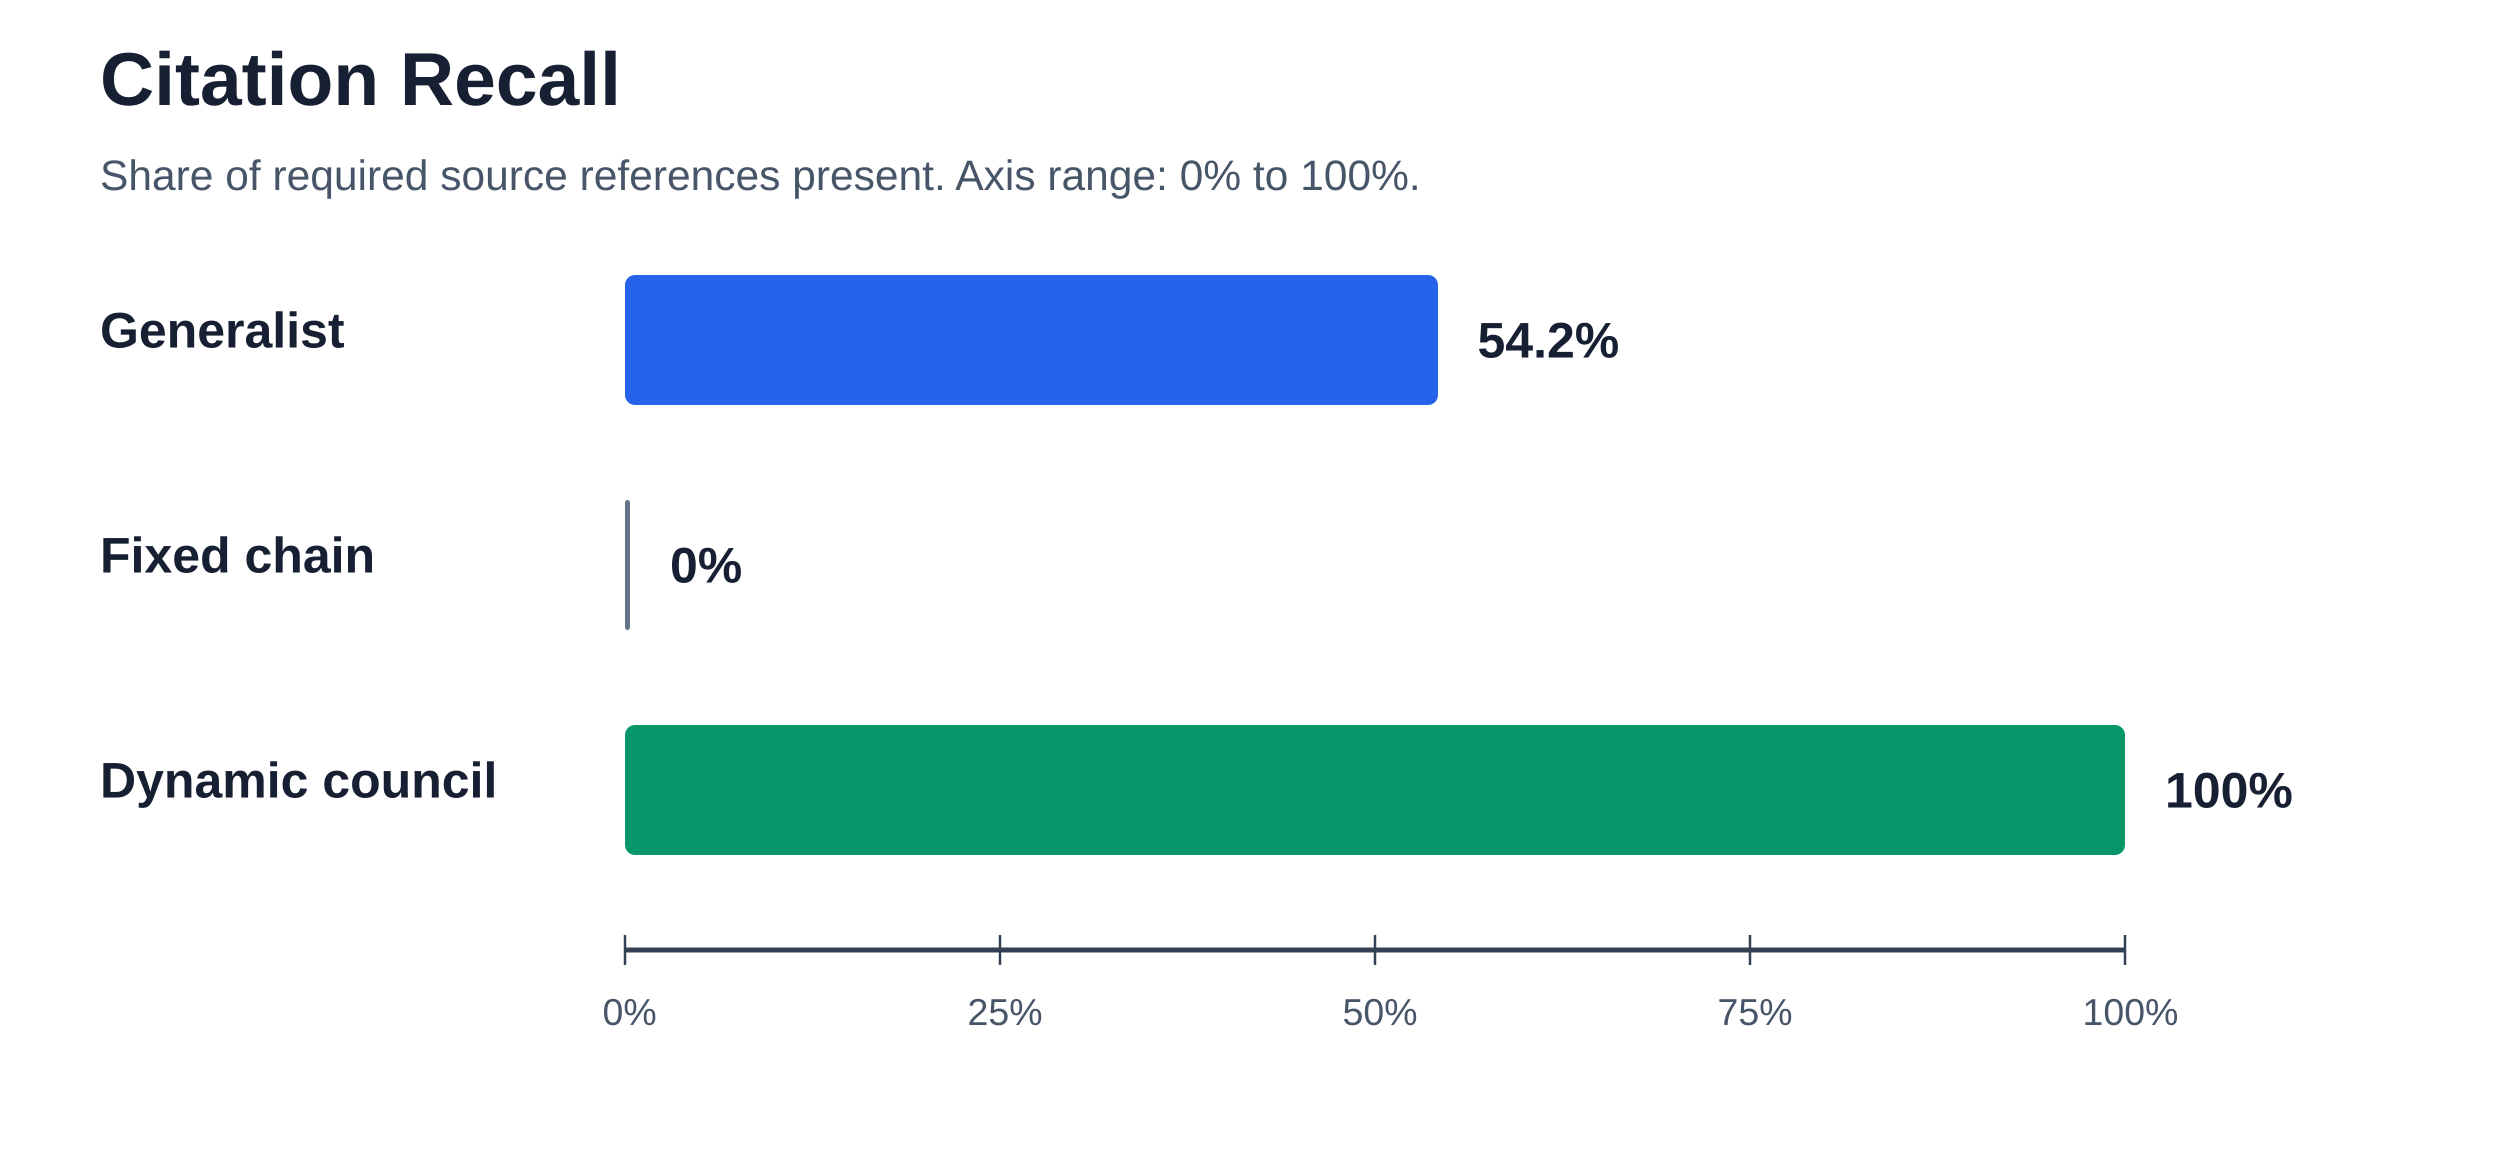
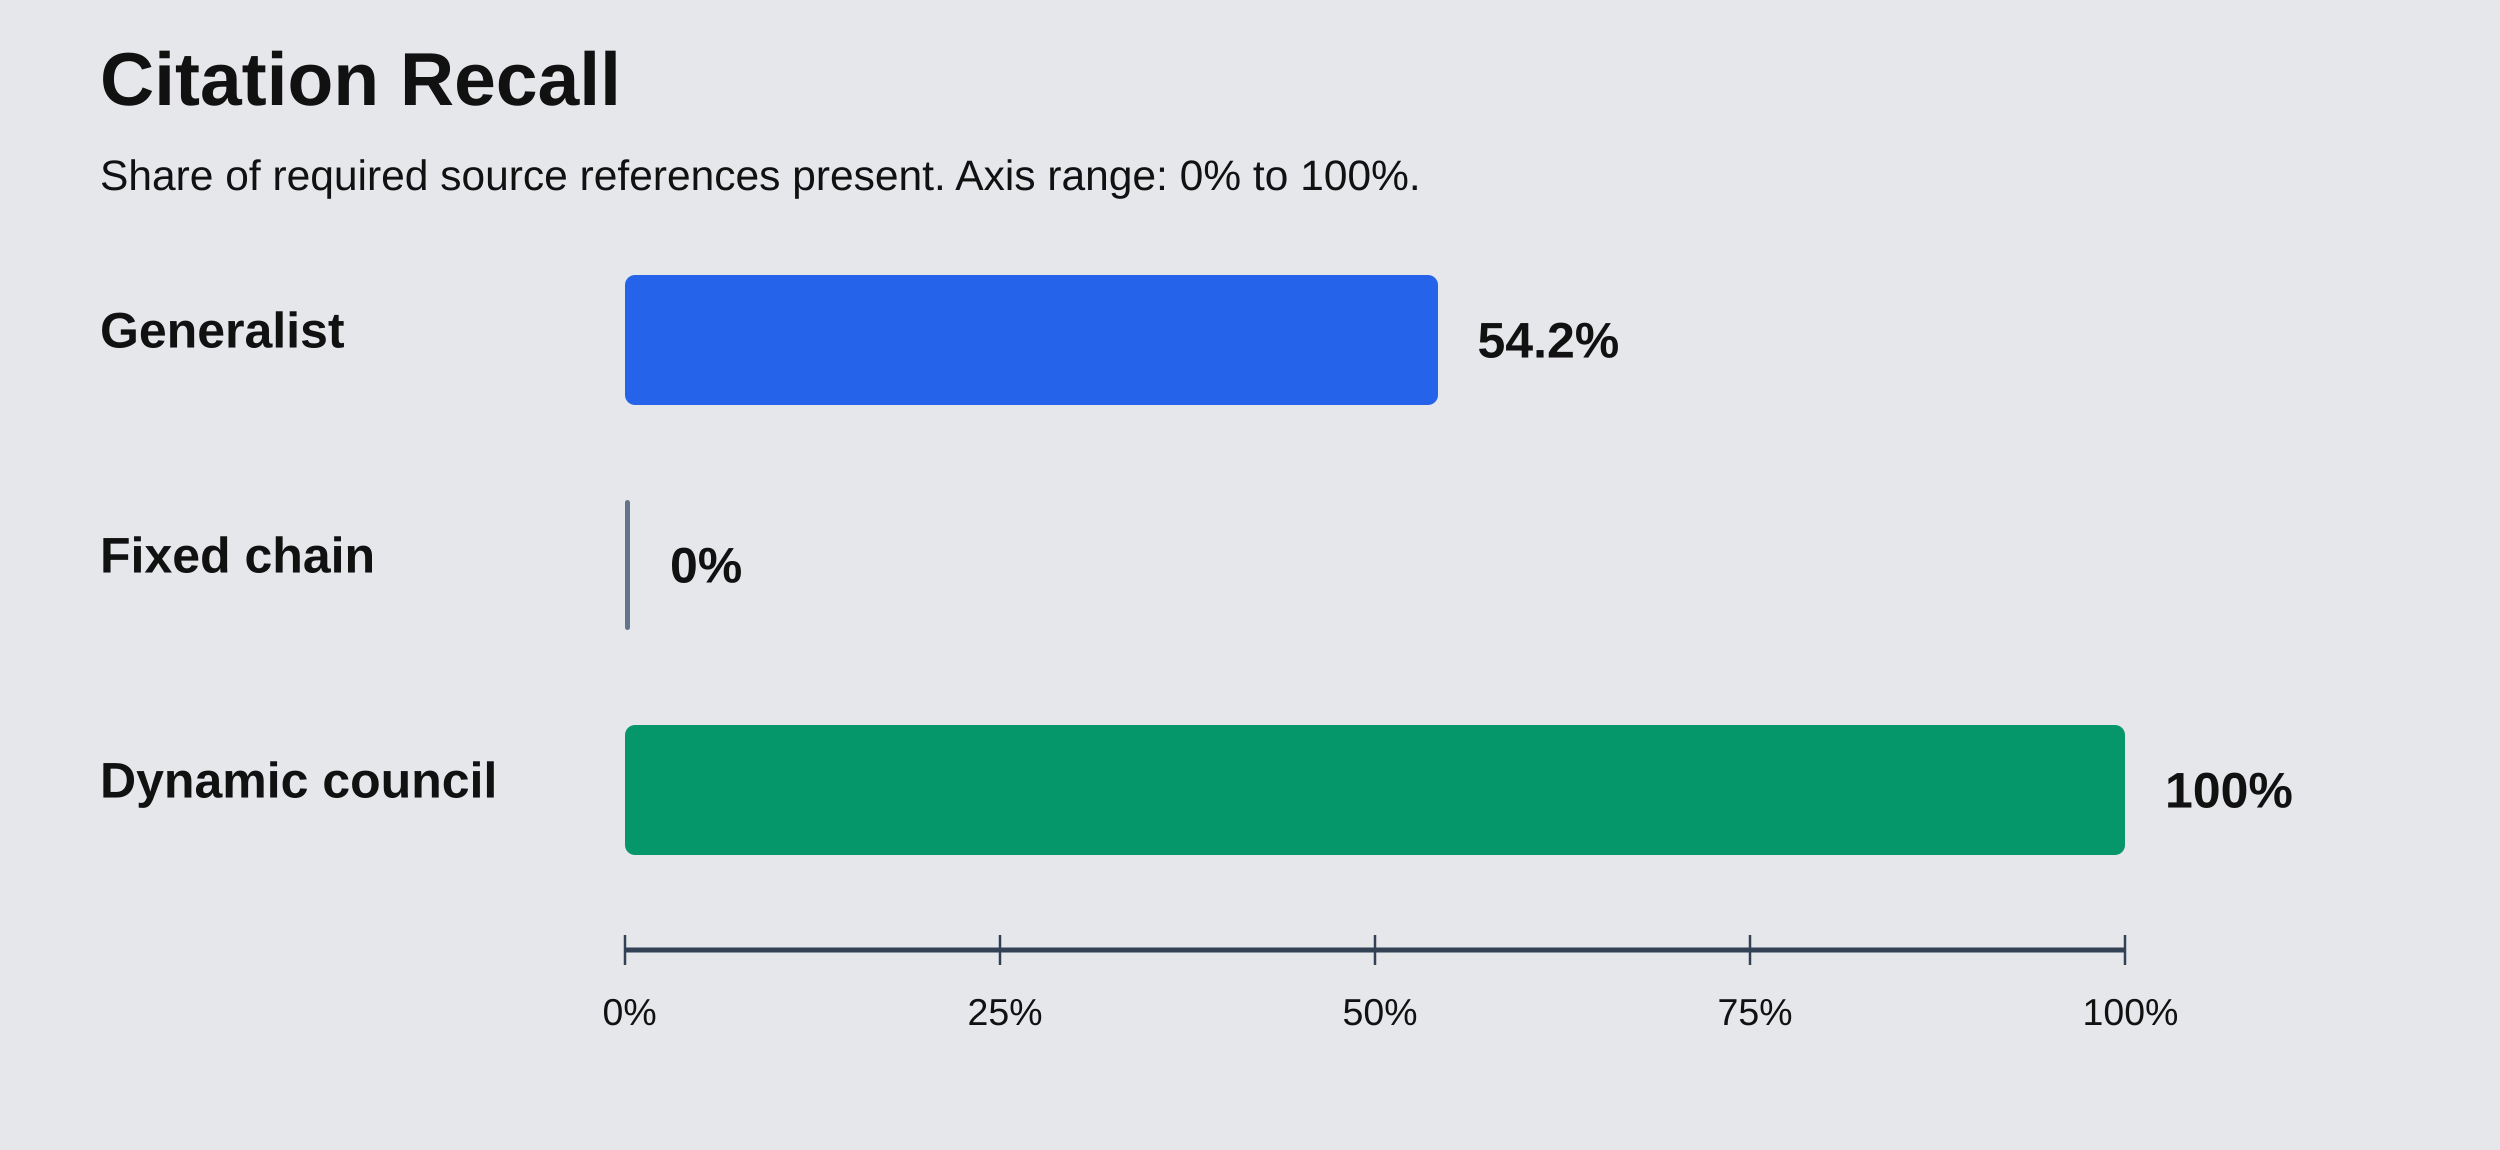
<svg xmlns="http://www.w3.org/2000/svg" width="1000" height="460" viewBox="0 0 1000 460" role="img" aria-labelledby="title desc">
-   <rect width="1000" height="460" fill="#ffffff" />
-   <text x="40" y="42" font-family="Arial, sans-serif" font-size="30" font-weight="700" fill="#172033">Citation Recall</text>
-   <text x="40" y="76" font-family="Arial, sans-serif" font-size="17" fill="#475569">Share of required source references present. Axis range: 0% to 100%.</text>
+   <rect width="1000" height="460" fill="#e5e7eb" />
+   <text x="40" y="42" font-family="Arial, sans-serif" font-size="30" font-weight="700" fill="#111111" opacity="1" style="fill:#111111 !important;color:#111111 !important;opacity:1 !important">Citation Recall</text>
+   <text x="40" y="76" font-family="Arial, sans-serif" font-size="17" fill="#111111" opacity="1" style="fill:#111111 !important;color:#111111 !important;opacity:1 !important">Share of required source references present. Axis range: 0% to 100%.</text>
  <line x1="250" y1="380" x2="850" y2="380" stroke="#334155" stroke-width="2" />
  <g font-family="Arial, sans-serif" font-size="15" fill="#475569">
    <line x1="250" y1="374" x2="250" y2="386" stroke="#334155" />
    <line x1="400" y1="374" x2="400" y2="386" stroke="#334155" />
    <line x1="550" y1="374" x2="550" y2="386" stroke="#334155" />
    <line x1="700" y1="374" x2="700" y2="386" stroke="#334155" />
    <line x1="850" y1="374" x2="850" y2="386" stroke="#334155" />
-     <text x="241" y="410">0%</text>
-     <text x="387" y="410">25%</text>
-     <text x="537" y="410">50%</text>
-     <text x="687" y="410">75%</text>
-     <text x="833" y="410">100%</text>
+     <text x="241" y="410" fill="#111111" opacity="1" style="fill:#111111 !important;color:#111111 !important;opacity:1 !important">0%</text>
+     <text x="387" y="410" fill="#111111" opacity="1" style="fill:#111111 !important;color:#111111 !important;opacity:1 !important">25%</text>
+     <text x="537" y="410" fill="#111111" opacity="1" style="fill:#111111 !important;color:#111111 !important;opacity:1 !important">50%</text>
+     <text x="687" y="410" fill="#111111" opacity="1" style="fill:#111111 !important;color:#111111 !important;opacity:1 !important">75%</text>
+     <text x="833" y="410" fill="#111111" opacity="1" style="fill:#111111 !important;color:#111111 !important;opacity:1 !important">100%</text>
  </g>
  <g font-family="Arial, sans-serif" font-size="20" fill="#172033">
-     <text x="40" y="139" font-weight="700">Generalist</text>
+     <text x="40" y="139" font-weight="700" fill="#111111" opacity="1" style="fill:#111111 !important;color:#111111 !important;opacity:1 !important">Generalist</text>
    <rect x="250" y="110" width="325.2" height="52" rx="4" fill="#2563eb" />
-     <text x="591" y="143" font-weight="700">54.2%</text>
-     <text x="40" y="229" font-weight="700">Fixed chain</text>
+     <text x="591" y="143" font-weight="700" fill="#111111" opacity="1" style="fill:#111111 !important;color:#111111 !important;opacity:1 !important">54.2%</text>
+     <text x="40" y="229" font-weight="700" fill="#111111" opacity="1" style="fill:#111111 !important;color:#111111 !important;opacity:1 !important">Fixed chain</text>
    <rect x="250" y="200" width="2" height="52" rx="1" fill="#64748b" />
-     <text x="268" y="233" font-weight="700">0%</text>
-     <text x="40" y="319" font-weight="700">Dynamic council</text>
+     <text x="268" y="233" font-weight="700" fill="#111111" opacity="1" style="fill:#111111 !important;color:#111111 !important;opacity:1 !important">0%</text>
+     <text x="40" y="319" font-weight="700" fill="#111111" opacity="1" style="fill:#111111 !important;color:#111111 !important;opacity:1 !important">Dynamic council</text>
    <rect x="250" y="290" width="600" height="52" rx="4" fill="#059669" />
-     <text x="866" y="323" font-weight="700">100%</text>
+     <text x="866" y="323" font-weight="700" fill="#111111" opacity="1" style="fill:#111111 !important;color:#111111 !important;opacity:1 !important">100%</text>
  </g>
</svg>
